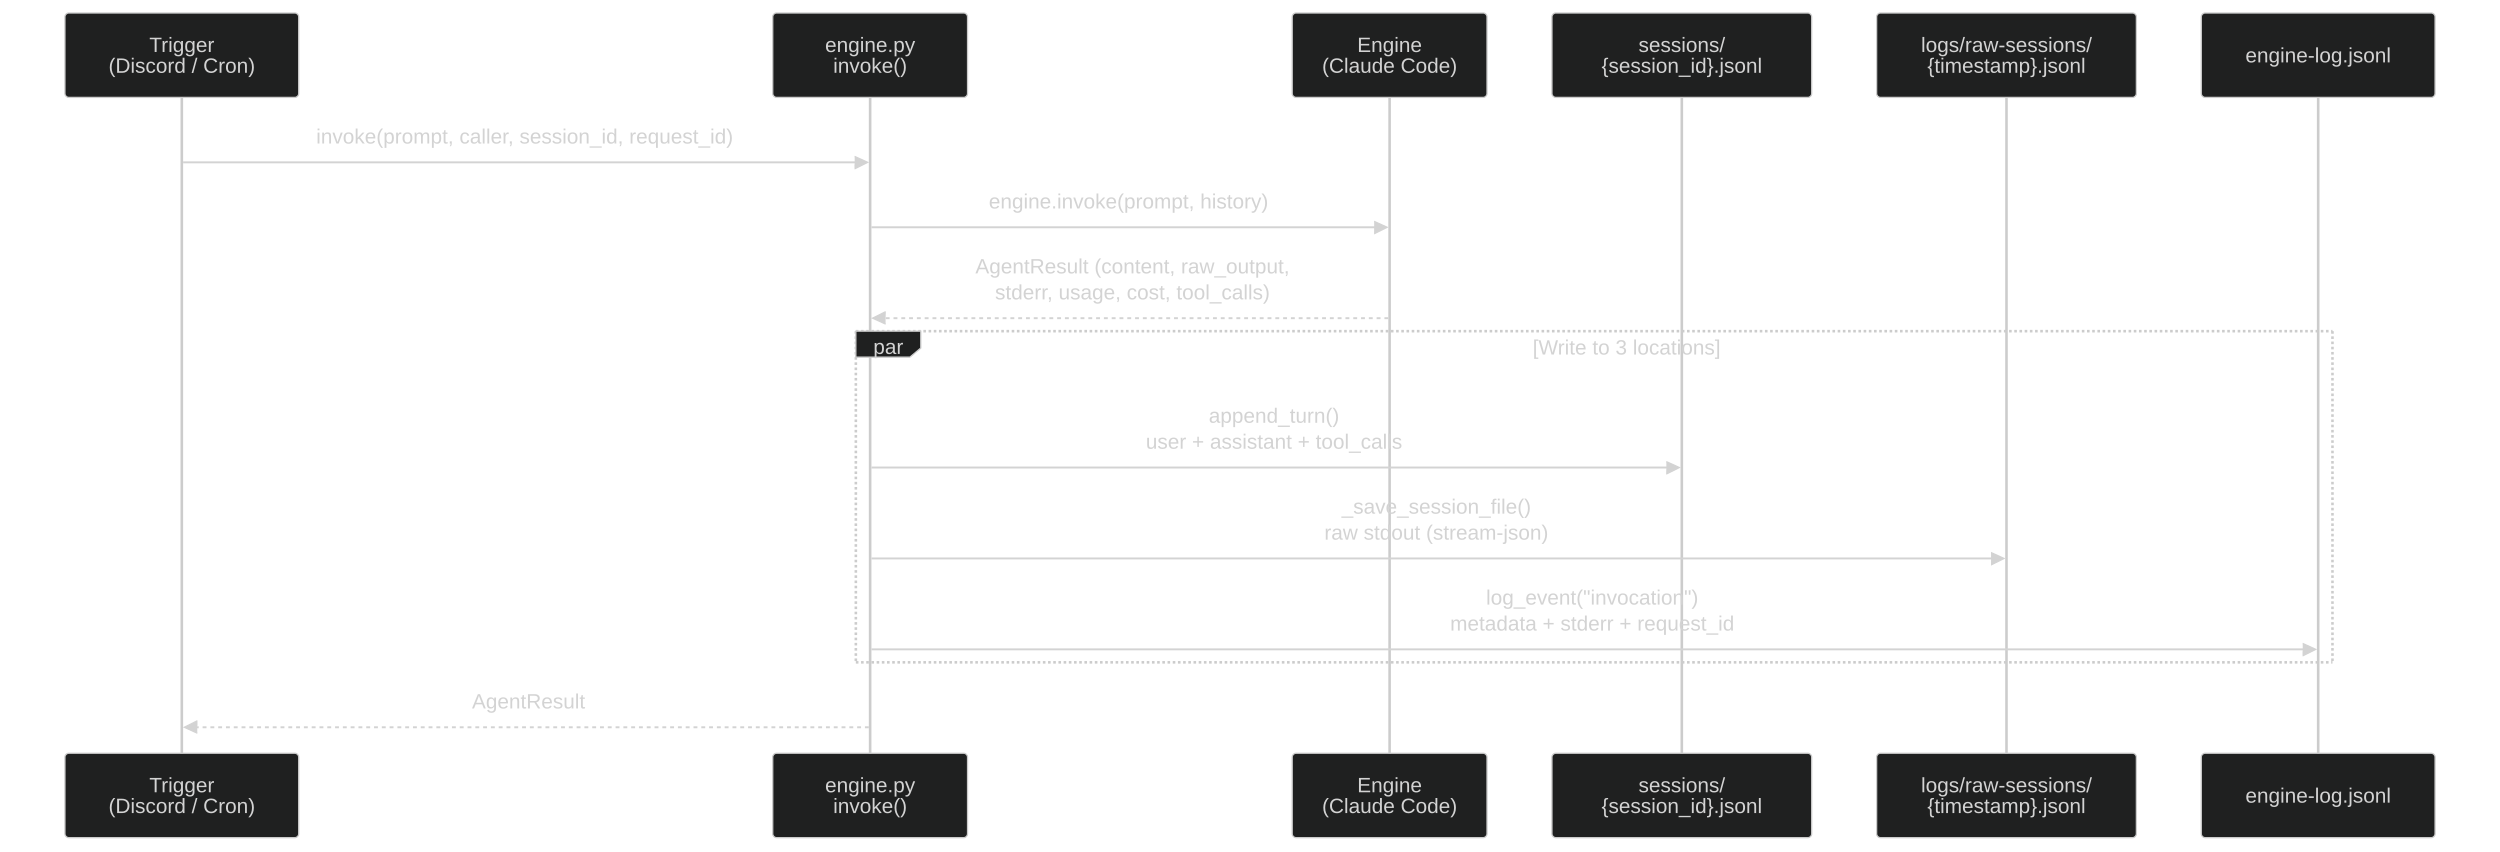
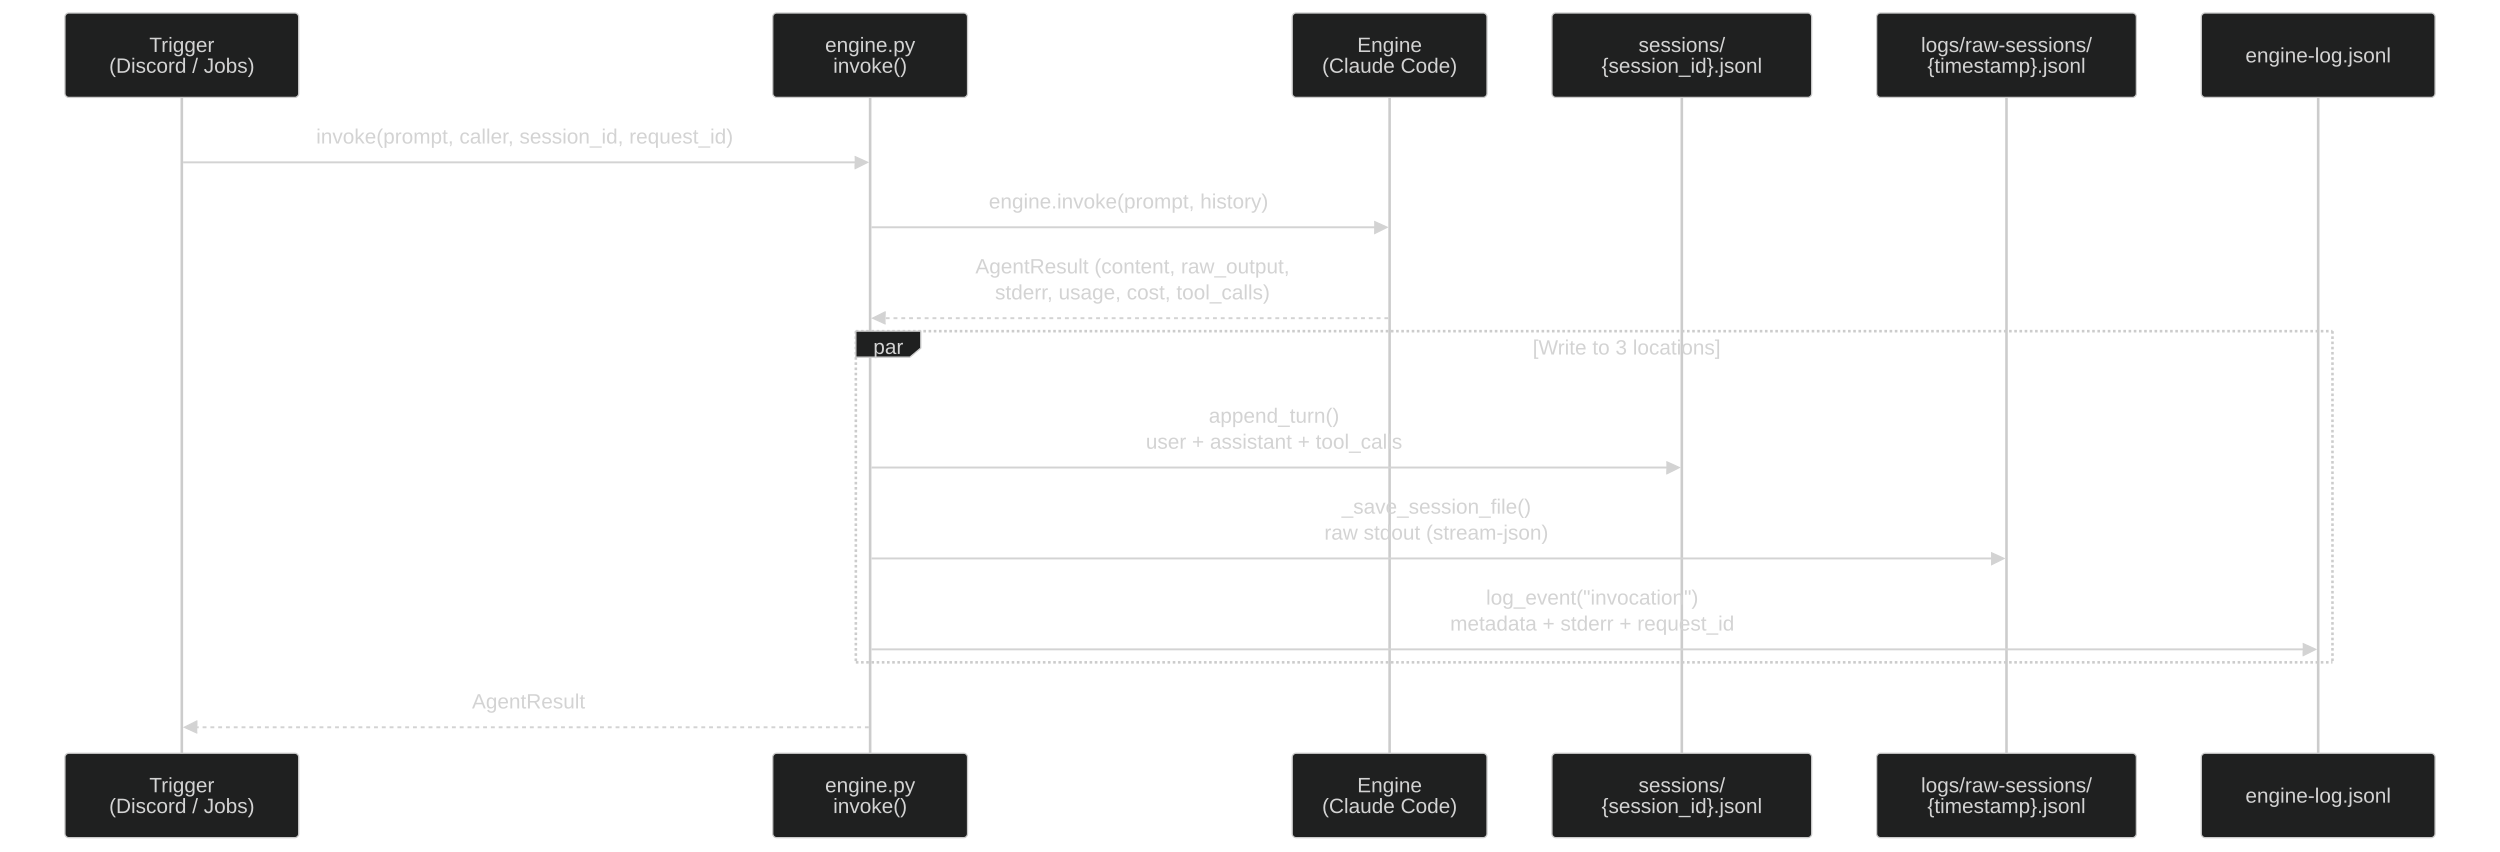
<svg xmlns="http://www.w3.org/2000/svg" id="my-svg" width="100%" style="max-width: 1925px; background-color: white;" viewBox="-50 -10 1925 656" role="graphics-document document" aria-roledescription="sequence">
  <g>
    <rect x="1645" y="570" fill="#eaeaea" stroke="#666" width="180" height="65" name="EL" rx="3" ry="3" class="actor actor-bottom" />
    <text x="1735" y="602.5" dominant-baseline="central" alignment-baseline="central" class="actor actor-box" style="text-anchor: middle; font-size: 16px; font-weight: 400;">
      <tspan x="1735" dy="0">engine-log.jsonl</tspan>
    </text>
  </g>
  <g>
    <rect x="1395" y="570" fill="#eaeaea" stroke="#666" width="200" height="65" name="RS" rx="3" ry="3" class="actor actor-bottom" />
    <text x="1495" y="602.5" dominant-baseline="central" alignment-baseline="central" class="actor actor-box" style="text-anchor: middle; font-size: 16px; font-weight: 400;">
      <tspan x="1495" dy="-8">logs/raw-sessions/</tspan>
    </text>
    <text x="1495" y="602.5" dominant-baseline="central" alignment-baseline="central" class="actor actor-box" style="text-anchor: middle; font-size: 16px; font-weight: 400;">
      <tspan x="1495" dy="8">{timestamp}.jsonl</tspan>
    </text>
  </g>
  <g>
    <rect x="1145" y="570" fill="#eaeaea" stroke="#666" width="200" height="65" name="SS" rx="3" ry="3" class="actor actor-bottom" />
    <text x="1245" y="602.5" dominant-baseline="central" alignment-baseline="central" class="actor actor-box" style="text-anchor: middle; font-size: 16px; font-weight: 400;">
      <tspan x="1245" dy="-8">sessions/</tspan>
    </text>
    <text x="1245" y="602.5" dominant-baseline="central" alignment-baseline="central" class="actor actor-box" style="text-anchor: middle; font-size: 16px; font-weight: 400;">
      <tspan x="1245" dy="8">{session_id}.jsonl</tspan>
    </text>
  </g>
  <g>
    <rect x="945" y="570" fill="#eaeaea" stroke="#666" width="150" height="65" name="EN" rx="3" ry="3" class="actor actor-bottom" />
    <text x="1020" y="602.5" dominant-baseline="central" alignment-baseline="central" class="actor actor-box" style="text-anchor: middle; font-size: 16px; font-weight: 400;">
      <tspan x="1020" dy="-8">Engine</tspan>
    </text>
    <text x="1020" y="602.5" dominant-baseline="central" alignment-baseline="central" class="actor actor-box" style="text-anchor: middle; font-size: 16px; font-weight: 400;">
      <tspan x="1020" dy="8">(Claude Code)</tspan>
    </text>
  </g>
  <g>
    <rect x="545" y="570" fill="#eaeaea" stroke="#666" width="150" height="65" name="E" rx="3" ry="3" class="actor actor-bottom" />
    <text x="620" y="602.5" dominant-baseline="central" alignment-baseline="central" class="actor actor-box" style="text-anchor: middle; font-size: 16px; font-weight: 400;">
      <tspan x="620" dy="-8">engine.py</tspan>
    </text>
    <text x="620" y="602.5" dominant-baseline="central" alignment-baseline="central" class="actor actor-box" style="text-anchor: middle; font-size: 16px; font-weight: 400;">
      <tspan x="620" dy="8">invoke()</tspan>
    </text>
  </g>
  <g>
    <rect x="0" y="570" fill="#eaeaea" stroke="#666" width="180" height="65" name="T" rx="3" ry="3" class="actor actor-bottom" />
    <text x="90" y="602.5" dominant-baseline="central" alignment-baseline="central" class="actor actor-box" style="text-anchor: middle; font-size: 16px; font-weight: 400;">
      <tspan x="90" dy="-8">Trigger</tspan>
    </text>
    <text x="90" y="602.5" dominant-baseline="central" alignment-baseline="central" class="actor actor-box" style="text-anchor: middle; font-size: 16px; font-weight: 400;">
-       <tspan x="90" dy="8">(Discord / Cron)</tspan>
+       <tspan x="90" dy="8">(Discord / Jobs)</tspan>
    </text>
  </g>
  <g>
    <line id="actor5" x1="1735" y1="65" x2="1735" y2="570" class="actor-line 200" stroke-width="0.5px" stroke="#999" name="EL" data-et="life-line" data-id="EL" />
    <g id="root-5" data-et="participant" data-type="participant" data-id="EL">
      <rect x="1645" y="0" fill="#eaeaea" stroke="#666" width="180" height="65" name="EL" rx="3" ry="3" class="actor actor-top" />
      <text x="1735" y="32.5" dominant-baseline="central" alignment-baseline="central" class="actor actor-box" style="text-anchor: middle; font-size: 16px; font-weight: 400;">
        <tspan x="1735" dy="0">engine-log.jsonl</tspan>
      </text>
    </g>
  </g>
  <g>
    <line id="actor4" x1="1495" y1="65" x2="1495" y2="570" class="actor-line 200" stroke-width="0.5px" stroke="#999" name="RS" data-et="life-line" data-id="RS" />
    <g id="root-4" data-et="participant" data-type="participant" data-id="RS">
      <rect x="1395" y="0" fill="#eaeaea" stroke="#666" width="200" height="65" name="RS" rx="3" ry="3" class="actor actor-top" />
      <text x="1495" y="32.5" dominant-baseline="central" alignment-baseline="central" class="actor actor-box" style="text-anchor: middle; font-size: 16px; font-weight: 400;">
        <tspan x="1495" dy="-8">logs/raw-sessions/</tspan>
      </text>
      <text x="1495" y="32.5" dominant-baseline="central" alignment-baseline="central" class="actor actor-box" style="text-anchor: middle; font-size: 16px; font-weight: 400;">
        <tspan x="1495" dy="8">{timestamp}.jsonl</tspan>
      </text>
    </g>
  </g>
  <g>
    <line id="actor3" x1="1245" y1="65" x2="1245" y2="570" class="actor-line 200" stroke-width="0.5px" stroke="#999" name="SS" data-et="life-line" data-id="SS" />
    <g id="root-3" data-et="participant" data-type="participant" data-id="SS">
      <rect x="1145" y="0" fill="#eaeaea" stroke="#666" width="200" height="65" name="SS" rx="3" ry="3" class="actor actor-top" />
      <text x="1245" y="32.5" dominant-baseline="central" alignment-baseline="central" class="actor actor-box" style="text-anchor: middle; font-size: 16px; font-weight: 400;">
        <tspan x="1245" dy="-8">sessions/</tspan>
      </text>
      <text x="1245" y="32.5" dominant-baseline="central" alignment-baseline="central" class="actor actor-box" style="text-anchor: middle; font-size: 16px; font-weight: 400;">
        <tspan x="1245" dy="8">{session_id}.jsonl</tspan>
      </text>
    </g>
  </g>
  <g>
    <line id="actor2" x1="1020" y1="65" x2="1020" y2="570" class="actor-line 200" stroke-width="0.5px" stroke="#999" name="EN" data-et="life-line" data-id="EN" />
    <g id="root-2" data-et="participant" data-type="participant" data-id="EN">
      <rect x="945" y="0" fill="#eaeaea" stroke="#666" width="150" height="65" name="EN" rx="3" ry="3" class="actor actor-top" />
      <text x="1020" y="32.5" dominant-baseline="central" alignment-baseline="central" class="actor actor-box" style="text-anchor: middle; font-size: 16px; font-weight: 400;">
        <tspan x="1020" dy="-8">Engine</tspan>
      </text>
      <text x="1020" y="32.5" dominant-baseline="central" alignment-baseline="central" class="actor actor-box" style="text-anchor: middle; font-size: 16px; font-weight: 400;">
        <tspan x="1020" dy="8">(Claude Code)</tspan>
      </text>
    </g>
  </g>
  <g>
    <line id="actor1" x1="620" y1="65" x2="620" y2="570" class="actor-line 200" stroke-width="0.5px" stroke="#999" name="E" data-et="life-line" data-id="E" />
    <g id="root-1" data-et="participant" data-type="participant" data-id="E">
      <rect x="545" y="0" fill="#eaeaea" stroke="#666" width="150" height="65" name="E" rx="3" ry="3" class="actor actor-top" />
      <text x="620" y="32.5" dominant-baseline="central" alignment-baseline="central" class="actor actor-box" style="text-anchor: middle; font-size: 16px; font-weight: 400;">
        <tspan x="620" dy="-8">engine.py</tspan>
      </text>
      <text x="620" y="32.5" dominant-baseline="central" alignment-baseline="central" class="actor actor-box" style="text-anchor: middle; font-size: 16px; font-weight: 400;">
        <tspan x="620" dy="8">invoke()</tspan>
      </text>
    </g>
  </g>
  <g>
    <line id="actor0" x1="90" y1="65" x2="90" y2="570" class="actor-line 200" stroke-width="0.5px" stroke="#999" name="T" data-et="life-line" data-id="T" />
    <g id="root-0" data-et="participant" data-type="participant" data-id="T">
      <rect x="0" y="0" fill="#eaeaea" stroke="#666" width="180" height="65" name="T" rx="3" ry="3" class="actor actor-top" />
      <text x="90" y="32.5" dominant-baseline="central" alignment-baseline="central" class="actor actor-box" style="text-anchor: middle; font-size: 16px; font-weight: 400;">
        <tspan x="90" dy="-8">Trigger</tspan>
      </text>
      <text x="90" y="32.5" dominant-baseline="central" alignment-baseline="central" class="actor actor-box" style="text-anchor: middle; font-size: 16px; font-weight: 400;">
-         <tspan x="90" dy="8">(Discord / Cron)</tspan>
+         <tspan x="90" dy="8">(Discord / Jobs)</tspan>
      </text>
    </g>
  </g>
  <style>#my-svg{font-family:"trebuchet ms",verdana,arial,sans-serif;font-size:16px;fill:#ccc;}@keyframes edge-animation-frame{from{stroke-dashoffset:0;}}@keyframes dash{to{stroke-dashoffset:0;}}#my-svg .edge-animation-slow{stroke-dasharray:9,5!important;stroke-dashoffset:900;animation:dash 50s linear infinite;stroke-linecap:round;}#my-svg .edge-animation-fast{stroke-dasharray:9,5!important;stroke-dashoffset:900;animation:dash 20s linear infinite;stroke-linecap:round;}#my-svg .error-icon{fill:#a44141;}#my-svg .error-text{fill:#ddd;stroke:#ddd;}#my-svg .edge-thickness-normal{stroke-width:1px;}#my-svg .edge-thickness-thick{stroke-width:3.5px;}#my-svg .edge-pattern-solid{stroke-dasharray:0;}#my-svg .edge-thickness-invisible{stroke-width:0;fill:none;}#my-svg .edge-pattern-dashed{stroke-dasharray:3;}#my-svg .edge-pattern-dotted{stroke-dasharray:2;}#my-svg .marker{fill:lightgrey;stroke:lightgrey;}#my-svg .marker.cross{stroke:lightgrey;}#my-svg svg{font-family:"trebuchet ms",verdana,arial,sans-serif;font-size:16px;}#my-svg p{margin:0;}#my-svg .actor{stroke:#ccc;fill:#1f2020;stroke-width:1;}#my-svg rect.actor.outer-path[data-look="neo"]{filter:drop-shadow( 1px 2px 2px rgba(185,185,185,1));}#my-svg rect.note[data-look="neo"]{stroke:hsl(180, 0%, 18.353%);fill:hsl(180, 1.587%, 28.353%);filter:drop-shadow( 1px 2px 2px rgba(185,185,185,1));}#my-svg text.actor&gt;tspan{fill:lightgrey;stroke:none;}#my-svg .actor-line{stroke:#ccc;}#my-svg .innerArc{stroke-width:1.5;stroke-dasharray:none;}#my-svg .messageLine0{stroke-width:1.5;stroke-dasharray:none;stroke:lightgrey;}#my-svg .messageLine1{stroke-width:1.5;stroke-dasharray:2,2;stroke:lightgrey;}#my-svg [id$="-arrowhead"] path{fill:lightgrey;stroke:lightgrey;}#my-svg .sequenceNumber{fill:black;}#my-svg [id$="-sequencenumber"]{fill:lightgrey;}#my-svg [id$="-crosshead"] path{fill:lightgrey;stroke:lightgrey;}#my-svg .messageText{fill:lightgrey;stroke:none;}#my-svg .labelBox{stroke:#ccc;fill:#1f2020;filter:none;}#my-svg .labelText,#my-svg .labelText&gt;tspan{fill:lightgrey;stroke:none;}#my-svg .loopText,#my-svg .loopText&gt;tspan{fill:lightgrey;stroke:none;}#my-svg .sectionTitle,#my-svg .sectionTitle&gt;tspan{fill:lightgrey;stroke:none;}#my-svg .loopLine{stroke-width:2px;stroke-dasharray:2,2;stroke:#ccc;fill:#ccc;}#my-svg .note{stroke:hsl(180, 0%, 18.353%);fill:hsl(180, 1.587%, 28.353%);}#my-svg .noteText,#my-svg .noteText&gt;tspan{fill:rgb(183.848, 181.552, 181.552);stroke:none;font-weight:normal;}#my-svg .activation0{fill:hsl(180, 1.587%, 28.353%);stroke:#ccc;}#my-svg .activation1{fill:hsl(180, 1.587%, 28.353%);stroke:#ccc;}#my-svg .activation2{fill:hsl(180, 1.587%, 28.353%);stroke:#ccc;}#my-svg .actorPopupMenu{position:absolute;}#my-svg .actorPopupMenuPanel{position:absolute;fill:#1f2020;box-shadow:0px 8px 16px 0px rgba(0,0,0,0.2);filter:drop-shadow(3px 5px 2px rgb(0 0 0 / 0.4));}#my-svg .actor-man circle,#my-svg line{fill:#1f2020;stroke-width:2px;}#my-svg g rect.rect{filter:drop-shadow( 1px 2px 2px rgba(185,185,185,1));stroke:#ccc;}#my-svg .node .neo-node{stroke:#ccc;}#my-svg [data-look="neo"].node rect,#my-svg [data-look="neo"].cluster rect,#my-svg [data-look="neo"].node polygon{stroke:url(#my-svg-gradient);filter:drop-shadow( 1px 2px 2px rgba(185,185,185,1));}#my-svg [data-look="neo"].node path{stroke:url(#my-svg-gradient);stroke-width:1px;}#my-svg [data-look="neo"].node .outer-path{filter:drop-shadow( 1px 2px 2px rgba(185,185,185,1));}#my-svg [data-look="neo"].node .neo-line path{stroke:#ccc;filter:none;}#my-svg [data-look="neo"].node circle{stroke:url(#my-svg-gradient);filter:drop-shadow( 1px 2px 2px rgba(185,185,185,1));}#my-svg [data-look="neo"].node circle .state-start{fill:#000000;}#my-svg [data-look="neo"].icon-shape .icon{fill:url(#my-svg-gradient);filter:drop-shadow( 1px 2px 2px rgba(185,185,185,1));}#my-svg [data-look="neo"].icon-shape .icon-neo path{stroke:url(#my-svg-gradient);filter:drop-shadow( 1px 2px 2px rgba(185,185,185,1));}#my-svg :root{--mermaid-font-family:"trebuchet ms",verdana,arial,sans-serif;}</style>
  <g />
  <defs>
    <symbol id="my-svg-computer" width="24" height="24">
      <path transform="scale(.5)" d="M2 2v13h20v-13h-20zm18 11h-16v-9h16v9zm-10.228 6l.466-1h3.524l.467 1h-4.457zm14.228 3h-24l2-6h2.104l-1.33 4h18.45l-1.297-4h2.073l2 6zm-5-10h-14v-7h14v7z" />
    </symbol>
  </defs>
  <defs>
    <symbol id="my-svg-database" fill-rule="evenodd" clip-rule="evenodd">
      <path transform="scale(.5)" d="M12.258.001l.256.004.255.005.253.008.251.01.249.012.247.015.246.016.242.019.241.02.239.023.236.024.233.027.231.028.229.031.225.032.223.034.22.036.217.038.214.04.211.041.208.043.205.045.201.046.198.048.194.05.191.051.187.053.183.054.18.056.175.057.172.059.168.06.163.061.16.063.155.064.15.066.074.033.073.033.071.034.07.034.069.035.068.035.067.035.066.035.064.036.064.036.062.036.06.036.06.037.058.037.058.037.055.038.055.038.053.038.052.038.051.039.05.039.048.039.047.039.045.04.044.04.043.04.041.04.04.041.039.041.037.041.036.041.034.041.033.042.032.042.03.042.029.042.027.042.026.043.024.043.023.043.021.043.02.043.018.044.017.043.015.044.013.044.012.044.011.045.009.044.007.045.006.045.004.045.002.045.001.045v17l-.001.045-.002.045-.004.045-.006.045-.007.045-.009.044-.011.045-.012.044-.013.044-.015.044-.017.043-.018.044-.02.043-.021.043-.023.043-.024.043-.026.043-.027.042-.029.042-.03.042-.032.042-.033.042-.034.041-.036.041-.037.041-.039.041-.04.041-.041.04-.043.04-.044.04-.045.04-.047.039-.048.039-.05.039-.051.039-.052.038-.053.038-.055.038-.055.038-.058.037-.058.037-.06.037-.06.036-.062.036-.064.036-.064.036-.066.035-.067.035-.068.035-.069.035-.07.034-.071.034-.073.033-.074.033-.15.066-.155.064-.16.063-.163.061-.168.06-.172.059-.175.057-.18.056-.183.054-.187.053-.191.051-.194.05-.198.048-.201.046-.205.045-.208.043-.211.041-.214.04-.217.038-.22.036-.223.034-.225.032-.229.031-.231.028-.233.027-.236.024-.239.023-.241.02-.242.019-.246.016-.247.015-.249.012-.251.01-.253.008-.255.005-.256.004-.258.001-.258-.001-.256-.004-.255-.005-.253-.008-.251-.01-.249-.012-.247-.015-.245-.016-.243-.019-.241-.02-.238-.023-.236-.024-.234-.027-.231-.028-.228-.031-.226-.032-.223-.034-.22-.036-.217-.038-.214-.04-.211-.041-.208-.043-.204-.045-.201-.046-.198-.048-.195-.05-.19-.051-.187-.053-.184-.054-.179-.056-.176-.057-.172-.059-.167-.06-.164-.061-.159-.063-.155-.064-.151-.066-.074-.033-.072-.033-.072-.034-.07-.034-.069-.035-.068-.035-.067-.035-.066-.035-.064-.036-.063-.036-.062-.036-.061-.036-.06-.037-.058-.037-.057-.037-.056-.038-.055-.038-.053-.038-.052-.038-.051-.039-.049-.039-.049-.039-.046-.039-.046-.04-.044-.04-.043-.04-.041-.04-.04-.041-.039-.041-.037-.041-.036-.041-.034-.041-.033-.042-.032-.042-.03-.042-.029-.042-.027-.042-.026-.043-.024-.043-.023-.043-.021-.043-.02-.043-.018-.044-.017-.043-.015-.044-.013-.044-.012-.044-.011-.045-.009-.044-.007-.045-.006-.045-.004-.045-.002-.045-.001-.045v-17l.001-.045.002-.045.004-.045.006-.045.007-.045.009-.044.011-.045.012-.044.013-.044.015-.044.017-.043.018-.044.02-.043.021-.043.023-.043.024-.043.026-.043.027-.042.029-.042.03-.042.032-.042.033-.042.034-.041.036-.041.037-.041.039-.041.04-.041.041-.04.043-.04.044-.04.046-.04.046-.039.049-.039.049-.039.051-.039.052-.038.053-.038.055-.038.056-.038.057-.037.058-.037.06-.037.061-.036.062-.036.063-.036.064-.036.066-.035.067-.035.068-.035.069-.035.07-.034.072-.034.072-.033.074-.033.151-.066.155-.064.159-.063.164-.061.167-.06.172-.059.176-.057.179-.056.184-.054.187-.053.19-.051.195-.05.198-.048.201-.046.204-.045.208-.043.211-.041.214-.04.217-.038.22-.036.223-.034.226-.032.228-.031.231-.028.234-.027.236-.024.238-.023.241-.02.243-.019.245-.016.247-.015.249-.012.251-.01.253-.008.255-.005.256-.004.258-.001.258.001zm-9.258 20.499v.01l.001.021.003.021.004.022.005.021.006.022.007.022.009.023.01.022.011.023.012.023.013.023.015.023.016.024.017.023.018.024.019.024.021.024.022.025.023.024.024.025.052.049.056.05.061.051.066.051.07.051.075.051.079.052.084.052.088.052.092.052.097.052.102.051.105.052.11.052.114.051.119.051.123.051.127.05.131.05.135.05.139.048.144.049.147.047.152.047.155.047.16.045.163.045.167.043.171.043.176.041.178.041.183.039.187.039.19.037.194.035.197.035.202.033.204.031.209.03.212.029.216.027.219.025.222.024.226.021.23.02.233.018.236.016.24.015.243.012.246.01.249.008.253.005.256.004.259.001.26-.001.257-.004.254-.005.25-.008.247-.011.244-.012.241-.014.237-.016.233-.018.231-.021.226-.021.224-.024.22-.026.216-.027.212-.028.21-.031.205-.031.202-.034.198-.034.194-.036.191-.037.187-.039.183-.04.179-.04.175-.042.172-.043.168-.044.163-.045.16-.046.155-.046.152-.047.148-.048.143-.049.139-.049.136-.05.131-.05.126-.05.123-.051.118-.052.114-.051.11-.052.106-.052.101-.052.096-.052.092-.052.088-.053.083-.051.079-.052.074-.052.07-.051.065-.051.06-.051.056-.05.051-.05.023-.024.023-.025.021-.024.02-.024.019-.024.018-.024.017-.024.015-.023.014-.024.013-.023.012-.023.01-.023.01-.022.008-.022.006-.022.006-.022.004-.022.004-.021.001-.021.001-.021v-4.127l-.077.055-.08.053-.083.054-.085.053-.087.052-.09.052-.093.051-.095.05-.097.05-.1.049-.102.049-.105.048-.106.047-.109.047-.111.046-.114.045-.115.045-.118.044-.12.043-.122.042-.124.042-.126.041-.128.04-.13.04-.132.038-.134.038-.135.037-.138.037-.139.035-.142.035-.143.034-.144.033-.147.032-.148.031-.15.03-.151.03-.153.029-.154.027-.156.027-.158.026-.159.025-.161.024-.162.023-.163.022-.165.021-.166.02-.167.019-.169.018-.169.017-.171.016-.173.015-.173.014-.175.013-.175.012-.177.011-.178.01-.179.008-.179.008-.181.006-.182.005-.182.004-.184.003-.184.002h-.37l-.184-.002-.184-.003-.182-.004-.182-.005-.181-.006-.179-.008-.179-.008-.178-.01-.176-.011-.176-.012-.175-.013-.173-.014-.172-.015-.171-.016-.17-.017-.169-.018-.167-.019-.166-.02-.165-.021-.163-.022-.162-.023-.161-.024-.159-.025-.157-.026-.156-.027-.155-.027-.153-.029-.151-.03-.15-.03-.148-.031-.146-.032-.145-.033-.143-.034-.141-.035-.14-.035-.137-.037-.136-.037-.134-.038-.132-.038-.13-.04-.128-.04-.126-.041-.124-.042-.122-.042-.12-.044-.117-.043-.116-.045-.113-.045-.112-.046-.109-.047-.106-.047-.105-.048-.102-.049-.1-.049-.097-.05-.095-.05-.093-.052-.09-.051-.087-.052-.085-.053-.083-.054-.08-.054-.077-.054v4.127zm0-5.654v.011l.001.021.003.021.004.021.005.022.006.022.007.022.009.022.01.022.011.023.012.023.013.023.015.024.016.023.017.024.018.024.019.024.021.024.022.024.023.025.024.024.052.05.056.05.061.05.066.051.07.051.075.052.079.051.084.052.088.052.092.052.097.052.102.052.105.052.11.051.114.051.119.052.123.05.127.051.131.05.135.049.139.049.144.048.147.048.152.047.155.046.16.045.163.045.167.044.171.042.176.042.178.04.183.04.187.038.19.037.194.036.197.034.202.033.204.032.209.03.212.028.216.027.219.025.222.024.226.022.23.02.233.018.236.016.24.014.243.012.246.01.249.008.253.006.256.003.259.001.26-.001.257-.003.254-.006.25-.008.247-.01.244-.012.241-.015.237-.016.233-.018.231-.02.226-.022.224-.024.22-.025.216-.027.212-.029.21-.03.205-.032.202-.033.198-.035.194-.036.191-.037.187-.039.183-.039.179-.041.175-.042.172-.043.168-.044.163-.045.16-.045.155-.047.152-.047.148-.048.143-.048.139-.05.136-.049.131-.05.126-.051.123-.051.118-.051.114-.052.11-.052.106-.052.101-.052.096-.052.092-.052.088-.052.083-.052.079-.052.074-.051.07-.052.065-.051.06-.05.056-.051.051-.049.023-.025.023-.024.021-.025.02-.024.019-.024.018-.024.017-.024.015-.023.014-.023.013-.024.012-.022.01-.023.01-.023.008-.022.006-.022.006-.022.004-.021.004-.022.001-.021.001-.021v-4.139l-.077.054-.08.054-.083.054-.085.052-.087.053-.09.051-.093.051-.095.051-.097.05-.1.049-.102.049-.105.048-.106.047-.109.047-.111.046-.114.045-.115.044-.118.044-.12.044-.122.042-.124.042-.126.041-.128.04-.13.039-.132.039-.134.038-.135.037-.138.036-.139.036-.142.035-.143.033-.144.033-.147.033-.148.031-.15.03-.151.03-.153.028-.154.028-.156.027-.158.026-.159.025-.161.024-.162.023-.163.022-.165.021-.166.02-.167.019-.169.018-.169.017-.171.016-.173.015-.173.014-.175.013-.175.012-.177.011-.178.009-.179.009-.179.007-.181.007-.182.005-.182.004-.184.003-.184.002h-.37l-.184-.002-.184-.003-.182-.004-.182-.005-.181-.007-.179-.007-.179-.009-.178-.009-.176-.011-.176-.012-.175-.013-.173-.014-.172-.015-.171-.016-.17-.017-.169-.018-.167-.019-.166-.02-.165-.021-.163-.022-.162-.023-.161-.024-.159-.025-.157-.026-.156-.027-.155-.028-.153-.028-.151-.03-.15-.03-.148-.031-.146-.033-.145-.033-.143-.033-.141-.035-.14-.036-.137-.036-.136-.037-.134-.038-.132-.039-.13-.039-.128-.04-.126-.041-.124-.042-.122-.043-.12-.043-.117-.044-.116-.044-.113-.046-.112-.046-.109-.046-.106-.047-.105-.048-.102-.049-.1-.049-.097-.05-.095-.051-.093-.051-.09-.051-.087-.053-.085-.052-.083-.054-.08-.054-.077-.054v4.139zm0-5.666v.011l.001.02.003.022.004.021.005.022.006.021.007.022.009.023.01.022.011.023.012.023.013.023.015.023.016.024.017.024.018.023.019.024.021.025.022.024.023.024.024.025.052.05.056.05.061.05.066.051.07.051.075.052.079.051.084.052.088.052.092.052.097.052.102.052.105.051.11.052.114.051.119.051.123.051.127.05.131.05.135.05.139.049.144.048.147.048.152.047.155.046.16.045.163.045.167.043.171.043.176.042.178.04.183.04.187.038.19.037.194.036.197.034.202.033.204.032.209.03.212.028.216.027.219.025.222.024.226.021.23.02.233.018.236.017.24.014.243.012.246.01.249.008.253.006.256.003.259.001.26-.001.257-.003.254-.006.25-.008.247-.01.244-.013.241-.014.237-.016.233-.018.231-.02.226-.022.224-.024.22-.025.216-.027.212-.029.21-.03.205-.032.202-.033.198-.035.194-.036.191-.037.187-.039.183-.039.179-.041.175-.042.172-.043.168-.044.163-.045.16-.045.155-.047.152-.047.148-.048.143-.049.139-.049.136-.049.131-.051.126-.05.123-.051.118-.052.114-.051.11-.052.106-.052.101-.052.096-.052.092-.052.088-.052.083-.052.079-.052.074-.052.07-.051.065-.051.06-.051.056-.05.051-.049.023-.025.023-.025.021-.024.02-.024.019-.024.018-.024.017-.024.015-.023.014-.024.013-.023.012-.023.01-.022.01-.023.008-.022.006-.022.006-.022.004-.022.004-.021.001-.021.001-.021v-4.153l-.077.054-.08.054-.083.053-.085.053-.087.053-.09.051-.093.051-.095.051-.097.05-.1.049-.102.048-.105.048-.106.048-.109.046-.111.046-.114.046-.115.044-.118.044-.12.043-.122.043-.124.042-.126.041-.128.04-.13.039-.132.039-.134.038-.135.037-.138.036-.139.036-.142.034-.143.034-.144.033-.147.032-.148.032-.15.03-.151.03-.153.028-.154.028-.156.027-.158.026-.159.024-.161.024-.162.023-.163.023-.165.021-.166.02-.167.019-.169.018-.169.017-.171.016-.173.015-.173.014-.175.013-.175.012-.177.01-.178.01-.179.009-.179.007-.181.006-.182.006-.182.004-.184.003-.184.001-.185.001-.185-.001-.184-.001-.184-.003-.182-.004-.182-.006-.181-.006-.179-.007-.179-.009-.178-.01-.176-.01-.176-.012-.175-.013-.173-.014-.172-.015-.171-.016-.17-.017-.169-.018-.167-.019-.166-.02-.165-.021-.163-.023-.162-.023-.161-.024-.159-.024-.157-.026-.156-.027-.155-.028-.153-.028-.151-.03-.15-.03-.148-.032-.146-.032-.145-.033-.143-.034-.141-.034-.14-.036-.137-.036-.136-.037-.134-.038-.132-.039-.13-.039-.128-.041-.126-.041-.124-.041-.122-.043-.12-.043-.117-.044-.116-.044-.113-.046-.112-.046-.109-.046-.106-.048-.105-.048-.102-.048-.1-.05-.097-.049-.095-.051-.093-.051-.09-.052-.087-.052-.085-.053-.083-.053-.08-.054-.077-.054v4.153zm8.74-8.179l-.257.004-.254.005-.25.008-.247.011-.244.012-.241.014-.237.016-.233.018-.231.021-.226.022-.224.023-.22.026-.216.027-.212.028-.21.031-.205.032-.202.033-.198.034-.194.036-.191.038-.187.038-.183.04-.179.041-.175.042-.172.043-.168.043-.163.045-.16.046-.155.046-.152.048-.148.048-.143.048-.139.049-.136.05-.131.05-.126.051-.123.051-.118.051-.114.052-.11.052-.106.052-.101.052-.096.052-.092.052-.088.052-.083.052-.079.052-.074.051-.07.052-.065.051-.06.05-.056.05-.051.05-.023.025-.023.024-.021.024-.02.025-.019.024-.018.024-.017.023-.015.024-.014.023-.013.023-.012.023-.01.023-.01.022-.008.022-.006.023-.006.021-.004.022-.004.021-.001.021-.001.021.001.021.001.021.004.021.004.022.006.021.006.023.008.022.01.022.01.023.012.023.013.023.014.023.015.024.017.023.018.024.019.024.02.025.021.024.023.024.023.025.051.05.056.05.06.05.065.051.07.052.074.051.079.052.083.052.088.052.092.052.096.052.101.052.106.052.11.052.114.052.118.051.123.051.126.051.131.05.136.05.139.049.143.048.148.048.152.048.155.046.16.046.163.045.168.043.172.043.175.042.179.041.183.04.187.038.191.038.194.036.198.034.202.033.205.032.21.031.212.028.216.027.22.026.224.023.226.022.231.021.233.018.237.016.241.014.244.012.247.011.25.008.254.005.257.004.26.001.26-.001.257-.004.254-.005.25-.008.247-.011.244-.012.241-.014.237-.016.233-.018.231-.021.226-.022.224-.023.22-.026.216-.027.212-.028.21-.031.205-.032.202-.033.198-.034.194-.036.191-.038.187-.038.183-.04.179-.041.175-.042.172-.043.168-.043.163-.045.16-.046.155-.046.152-.048.148-.048.143-.048.139-.049.136-.05.131-.05.126-.051.123-.051.118-.051.114-.052.11-.052.106-.052.101-.052.096-.052.092-.052.088-.052.083-.052.079-.052.074-.051.07-.052.065-.051.06-.05.056-.05.051-.05.023-.025.023-.024.021-.024.02-.025.019-.024.018-.024.017-.023.015-.024.014-.023.013-.023.012-.023.01-.023.01-.022.008-.022.006-.023.006-.021.004-.022.004-.021.001-.021.001-.021-.001-.021-.001-.021-.004-.021-.004-.022-.006-.021-.006-.023-.008-.022-.01-.022-.01-.023-.012-.023-.013-.023-.014-.023-.015-.024-.017-.023-.018-.024-.019-.024-.02-.025-.021-.024-.023-.024-.023-.025-.051-.05-.056-.05-.06-.05-.065-.051-.07-.052-.074-.051-.079-.052-.083-.052-.088-.052-.092-.052-.096-.052-.101-.052-.106-.052-.11-.052-.114-.052-.118-.051-.123-.051-.126-.051-.131-.05-.136-.05-.139-.049-.143-.048-.148-.048-.152-.048-.155-.046-.16-.046-.163-.045-.168-.043-.172-.043-.175-.042-.179-.041-.183-.04-.187-.038-.191-.038-.194-.036-.198-.034-.202-.033-.205-.032-.21-.031-.212-.028-.216-.027-.22-.026-.224-.023-.226-.022-.231-.021-.233-.018-.237-.016-.241-.014-.244-.012-.247-.011-.25-.008-.254-.005-.257-.004-.26-.001-.26.001z" />
    </symbol>
  </defs>
  <defs>
    <symbol id="my-svg-clock" width="24" height="24">
      <path transform="scale(.5)" d="M12 2c5.514 0 10 4.486 10 10s-4.486 10-10 10-10-4.486-10-10 4.486-10 10-10zm0-2c-6.627 0-12 5.373-12 12s5.373 12 12 12 12-5.373 12-12-5.373-12-12-12zm5.848 12.459c.202.038.202.333.001.372-1.907.361-6.045 1.111-6.547 1.111-.719 0-1.301-.582-1.301-1.301 0-.512.77-5.447 1.125-7.445.034-.192.312-.181.343.014l.985 6.238 5.394 1.011z" />
    </symbol>
  </defs>
  <defs>
    <marker id="my-svg-arrowhead" refX="7.9" refY="5" markerUnits="userSpaceOnUse" markerWidth="12" markerHeight="12" orient="auto-start-reverse">
      <path d="M -1 0 L 10 5 L 0 10 z" />
    </marker>
  </defs>
  <defs>
    <marker id="my-svg-crosshead" markerWidth="15" markerHeight="8" orient="auto" refX="4" refY="4.5">
      <path fill="none" stroke="#000000" stroke-width="1pt" d="M 1,2 L 6,7 M 6,2 L 1,7" style="stroke-dasharray: 0, 0;" />
    </marker>
  </defs>
  <defs>
    <marker id="my-svg-filled-head" refX="15.5" refY="7" markerWidth="20" markerHeight="28" orient="auto">
      <path d="M 18,7 L9,13 L14,7 L9,1 Z" />
    </marker>
  </defs>
  <defs>
    <marker id="my-svg-sequencenumber" refX="15" refY="15" markerWidth="60" markerHeight="40" orient="auto">
      <circle cx="15" cy="15" r="6" />
    </marker>
  </defs>
  <defs>
    <marker id="my-svg-solidTopArrowHead" refX="7.9" refY="7.25" markerUnits="userSpaceOnUse" markerWidth="12" markerHeight="12" orient="auto-start-reverse">
      <path d="M 0 0 L 10 8 L 0 8 z" />
    </marker>
  </defs>
  <defs>
    <marker id="my-svg-solidBottomArrowHead" refX="7.9" refY="0.75" markerUnits="userSpaceOnUse" markerWidth="12" markerHeight="12" orient="auto-start-reverse">
      <path d="M 0 0 L 10 0 L 0 8 z" />
    </marker>
  </defs>
  <defs>
    <marker id="my-svg-stickTopArrowHead" refX="7.5" refY="7" markerUnits="userSpaceOnUse" markerWidth="12" markerHeight="12" orient="auto-start-reverse">
      <path d="M 0 0 L 7 7" stroke="black" stroke-width="1.5" fill="none" />
    </marker>
  </defs>
  <defs>
    <marker id="my-svg-stickBottomArrowHead" refX="7.5" refY="0" markerUnits="userSpaceOnUse" markerWidth="12" markerHeight="12" orient="auto-start-reverse">
      <path d="M 0 7 L 7 0" stroke="black" stroke-width="1.5" fill="none" />
    </marker>
  </defs>
  <g data-et="control-structure" data-id="i7">
    <line x1="609" y1="245" x2="1746" y2="245" class="loopLine" />
    <line x1="1746" y1="245" x2="1746" y2="500" class="loopLine" />
    <line x1="609" y1="500" x2="1746" y2="500" class="loopLine" />
    <line x1="609" y1="245" x2="609" y2="500" class="loopLine" />
    <polygon points="609,245 659,245 659,258 650.6,265 609,265" class="labelBox" />
    <text x="634" y="258" text-anchor="middle" dominant-baseline="middle" alignment-baseline="middle" class="labelText" style="font-size: 16px; font-weight: 400;">par</text>
    <text x="1202.5" y="263" text-anchor="middle" class="loopText" style="font-size: 16px; font-weight: 400;">
      <tspan x="1202.5">[Write to 3 locations]</tspan>
    </text>
  </g>
  <text x="354" y="80" text-anchor="middle" dominant-baseline="middle" alignment-baseline="middle" class="messageText" dy="1em" style="font-size: 16px; font-weight: 400;">invoke(prompt, caller, session_id, request_id)</text>
  <line x1="91" y1="115" x2="616" y2="115" class="messageLine0" data-et="message" data-id="i0" data-from="T" data-to="E" stroke-width="2" stroke="none" marker-end="url(#my-svg-arrowhead)" style="fill: none;" />
  <text x="819" y="130" text-anchor="middle" dominant-baseline="middle" alignment-baseline="middle" class="messageText" dy="1em" style="font-size: 16px; font-weight: 400;">engine.invoke(prompt, history)</text>
  <line x1="621" y1="165" x2="1016" y2="165" class="messageLine0" data-et="message" data-id="i1" data-from="E" data-to="EN" stroke-width="2" stroke="none" marker-end="url(#my-svg-arrowhead)" style="fill: none;" />
  <text x="822" y="180" text-anchor="middle" dominant-baseline="middle" alignment-baseline="middle" class="messageText" dy="1em" style="font-size: 16px; font-weight: 400;">AgentResult (content, raw_output,</text>
  <text x="822" y="200" text-anchor="middle" dominant-baseline="middle" alignment-baseline="middle" class="messageText" dy="1em" style="font-size: 16px; font-weight: 400;">stderr, usage, cost, tool_calls)</text>
  <line x1="1019" y1="235" x2="624" y2="235" class="messageLine1" data-et="message" data-id="i2" data-from="EN" data-to="E" stroke-width="2" stroke="none" marker-end="url(#my-svg-arrowhead)" style="stroke-dasharray: 3, 3; fill: none;" />
  <text x="931" y="295" text-anchor="middle" dominant-baseline="middle" alignment-baseline="middle" class="messageText" dy="1em" style="font-size: 16px; font-weight: 400;">append_turn()</text>
  <text x="931" y="315" text-anchor="middle" dominant-baseline="middle" alignment-baseline="middle" class="messageText" dy="1em" style="font-size: 16px; font-weight: 400;">user + assistant + tool_calls</text>
  <line x1="621" y1="350" x2="1241" y2="350" class="messageLine0" data-et="message" data-id="i4" data-from="E" data-to="SS" stroke-width="2" stroke="none" marker-end="url(#my-svg-arrowhead)" style="fill: none;" />
  <text x="1056" y="365" text-anchor="middle" dominant-baseline="middle" alignment-baseline="middle" class="messageText" dy="1em" style="font-size: 16px; font-weight: 400;">_save_session_file()</text>
  <text x="1056" y="385" text-anchor="middle" dominant-baseline="middle" alignment-baseline="middle" class="messageText" dy="1em" style="font-size: 16px; font-weight: 400;">raw stdout (stream-json)</text>
  <line x1="621" y1="420" x2="1491" y2="420" class="messageLine0" data-et="message" data-id="i5" data-from="E" data-to="RS" stroke-width="2" stroke="none" marker-end="url(#my-svg-arrowhead)" style="fill: none;" />
  <text x="1176" y="435" text-anchor="middle" dominant-baseline="middle" alignment-baseline="middle" class="messageText" dy="1em" style="font-size: 16px; font-weight: 400;">log_event("invocation")</text>
  <text x="1176" y="455" text-anchor="middle" dominant-baseline="middle" alignment-baseline="middle" class="messageText" dy="1em" style="font-size: 16px; font-weight: 400;">metadata + stderr + request_id</text>
  <line x1="621" y1="490" x2="1731" y2="490" class="messageLine0" data-et="message" data-id="i6" data-from="E" data-to="EL" stroke-width="2" stroke="none" marker-end="url(#my-svg-arrowhead)" style="fill: none;" />
  <text x="357" y="515" text-anchor="middle" dominant-baseline="middle" alignment-baseline="middle" class="messageText" dy="1em" style="font-size: 16px; font-weight: 400;">AgentResult</text>
  <line x1="619" y1="550" x2="94" y2="550" class="messageLine1" data-et="message" data-id="i8" data-from="E" data-to="T" stroke-width="2" stroke="none" marker-end="url(#my-svg-arrowhead)" style="stroke-dasharray: 3, 3; fill: none;" />
</svg>
